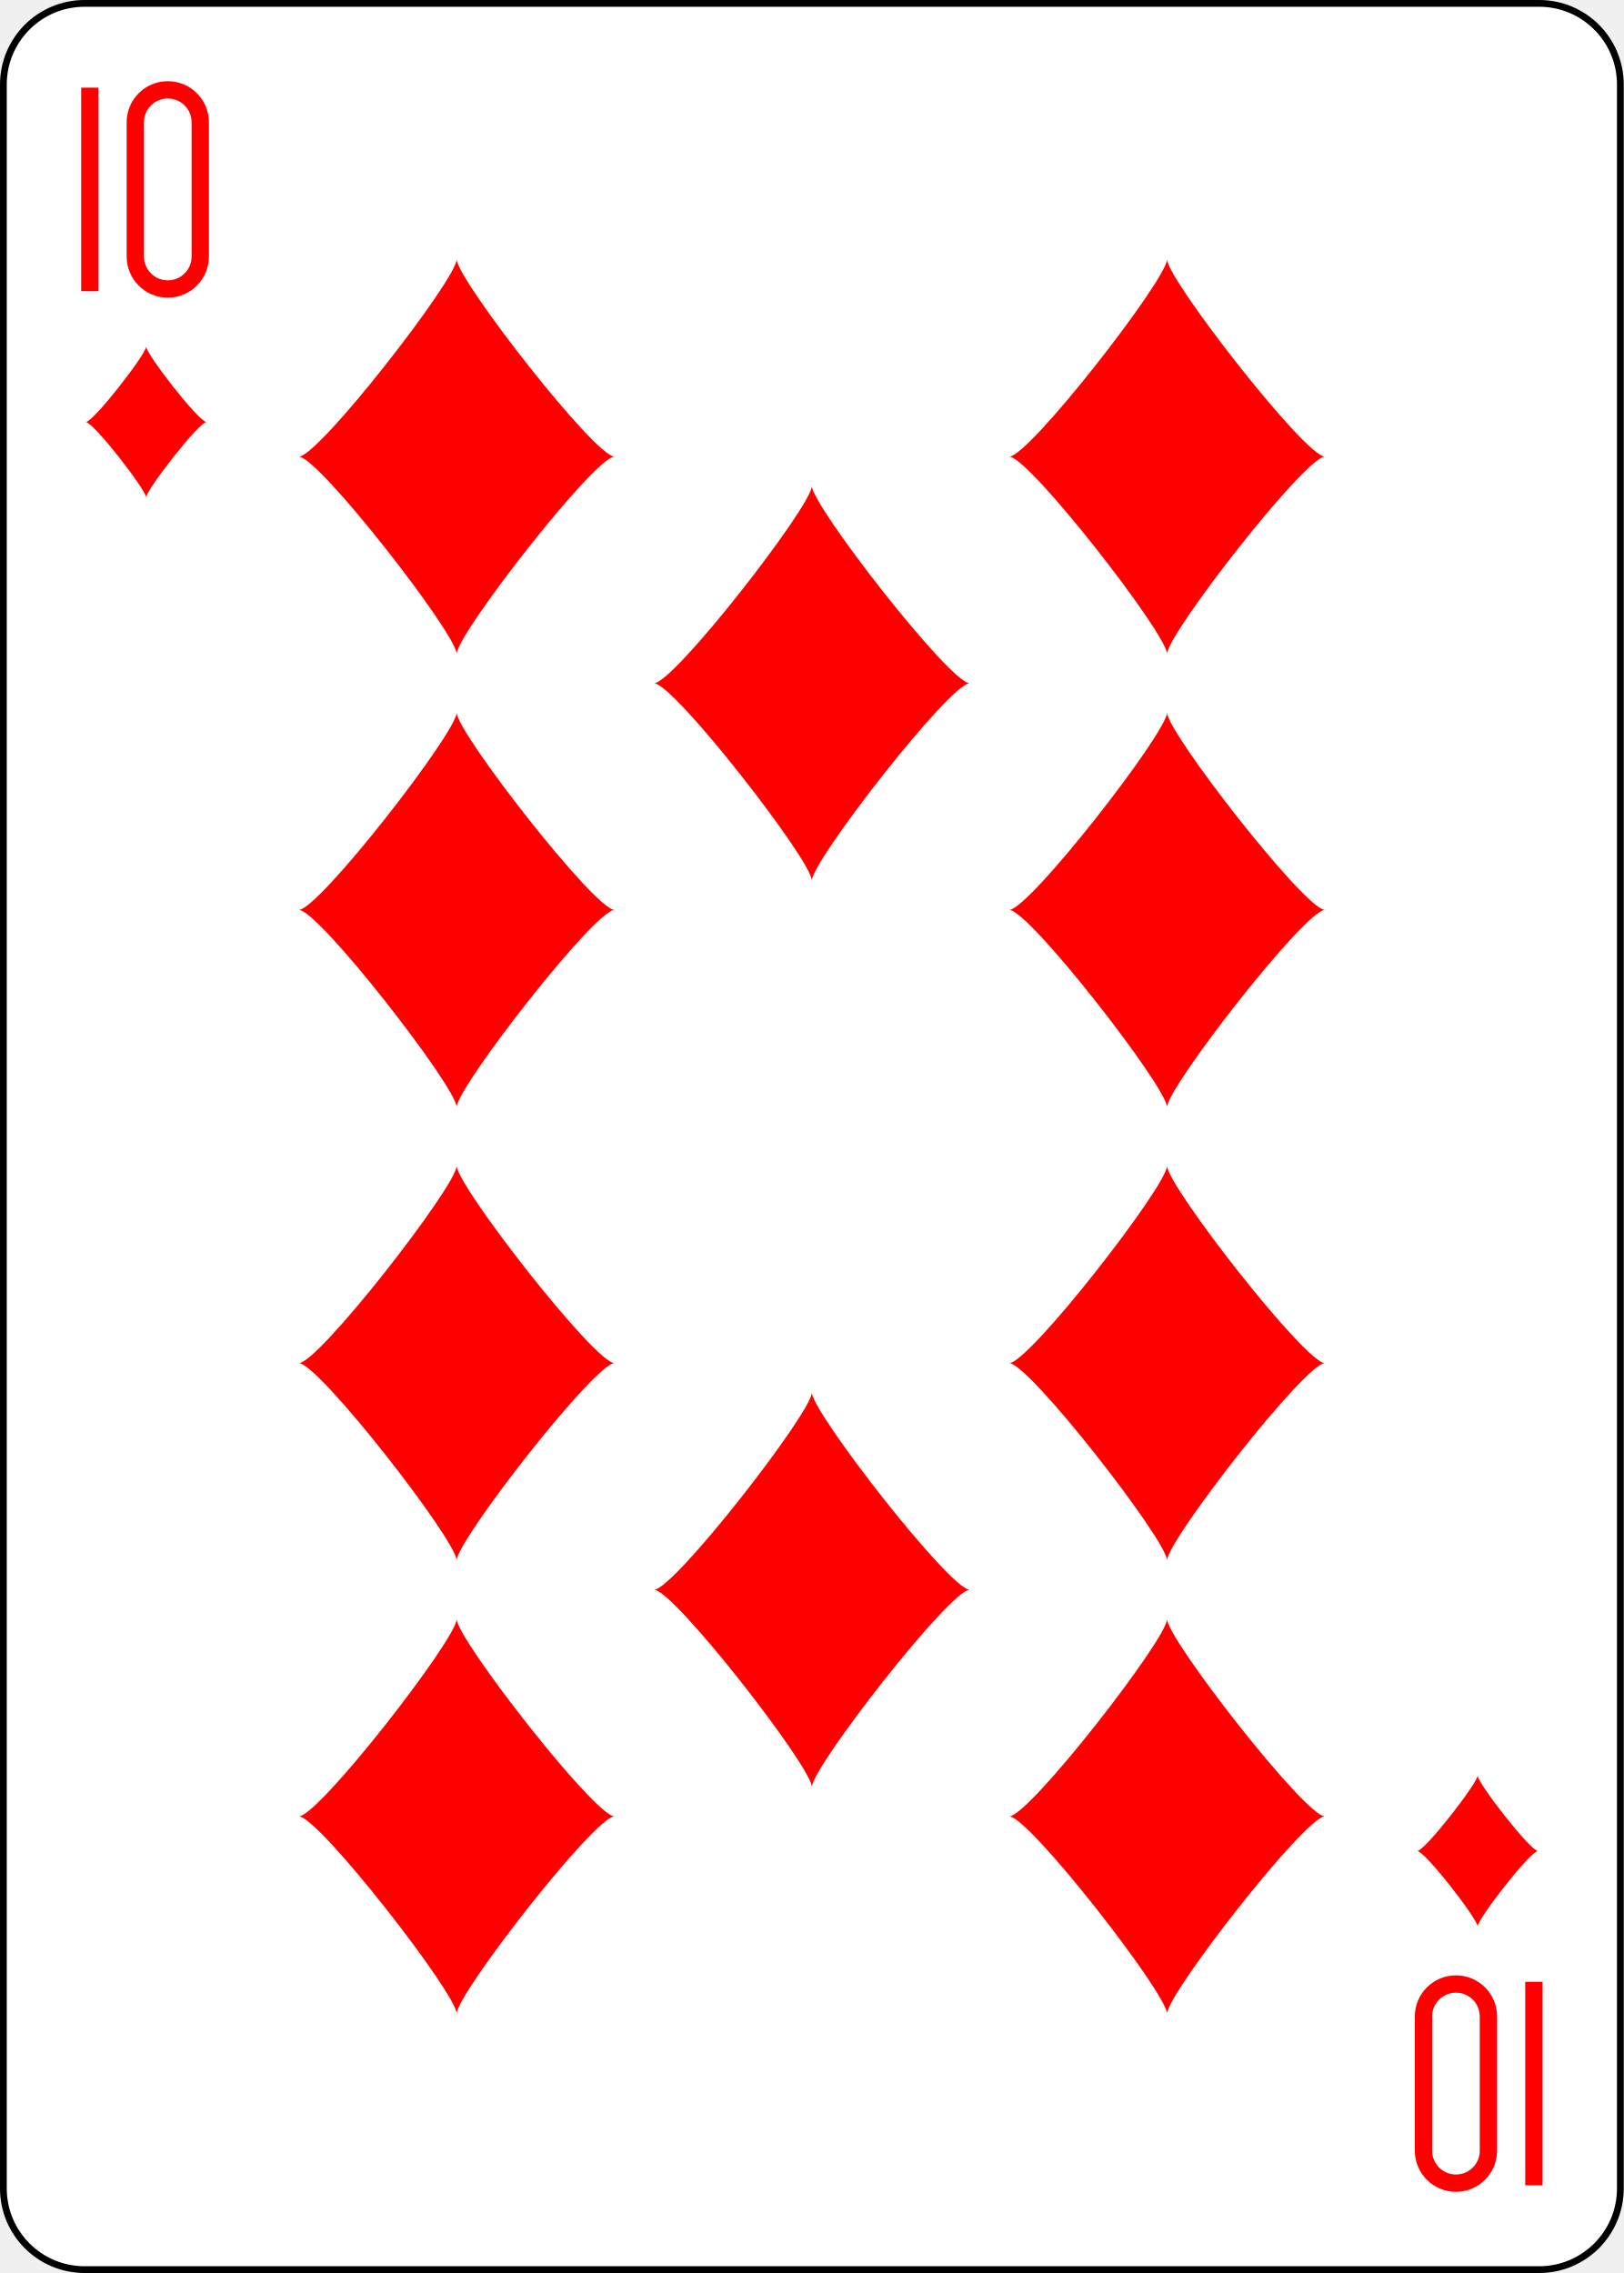
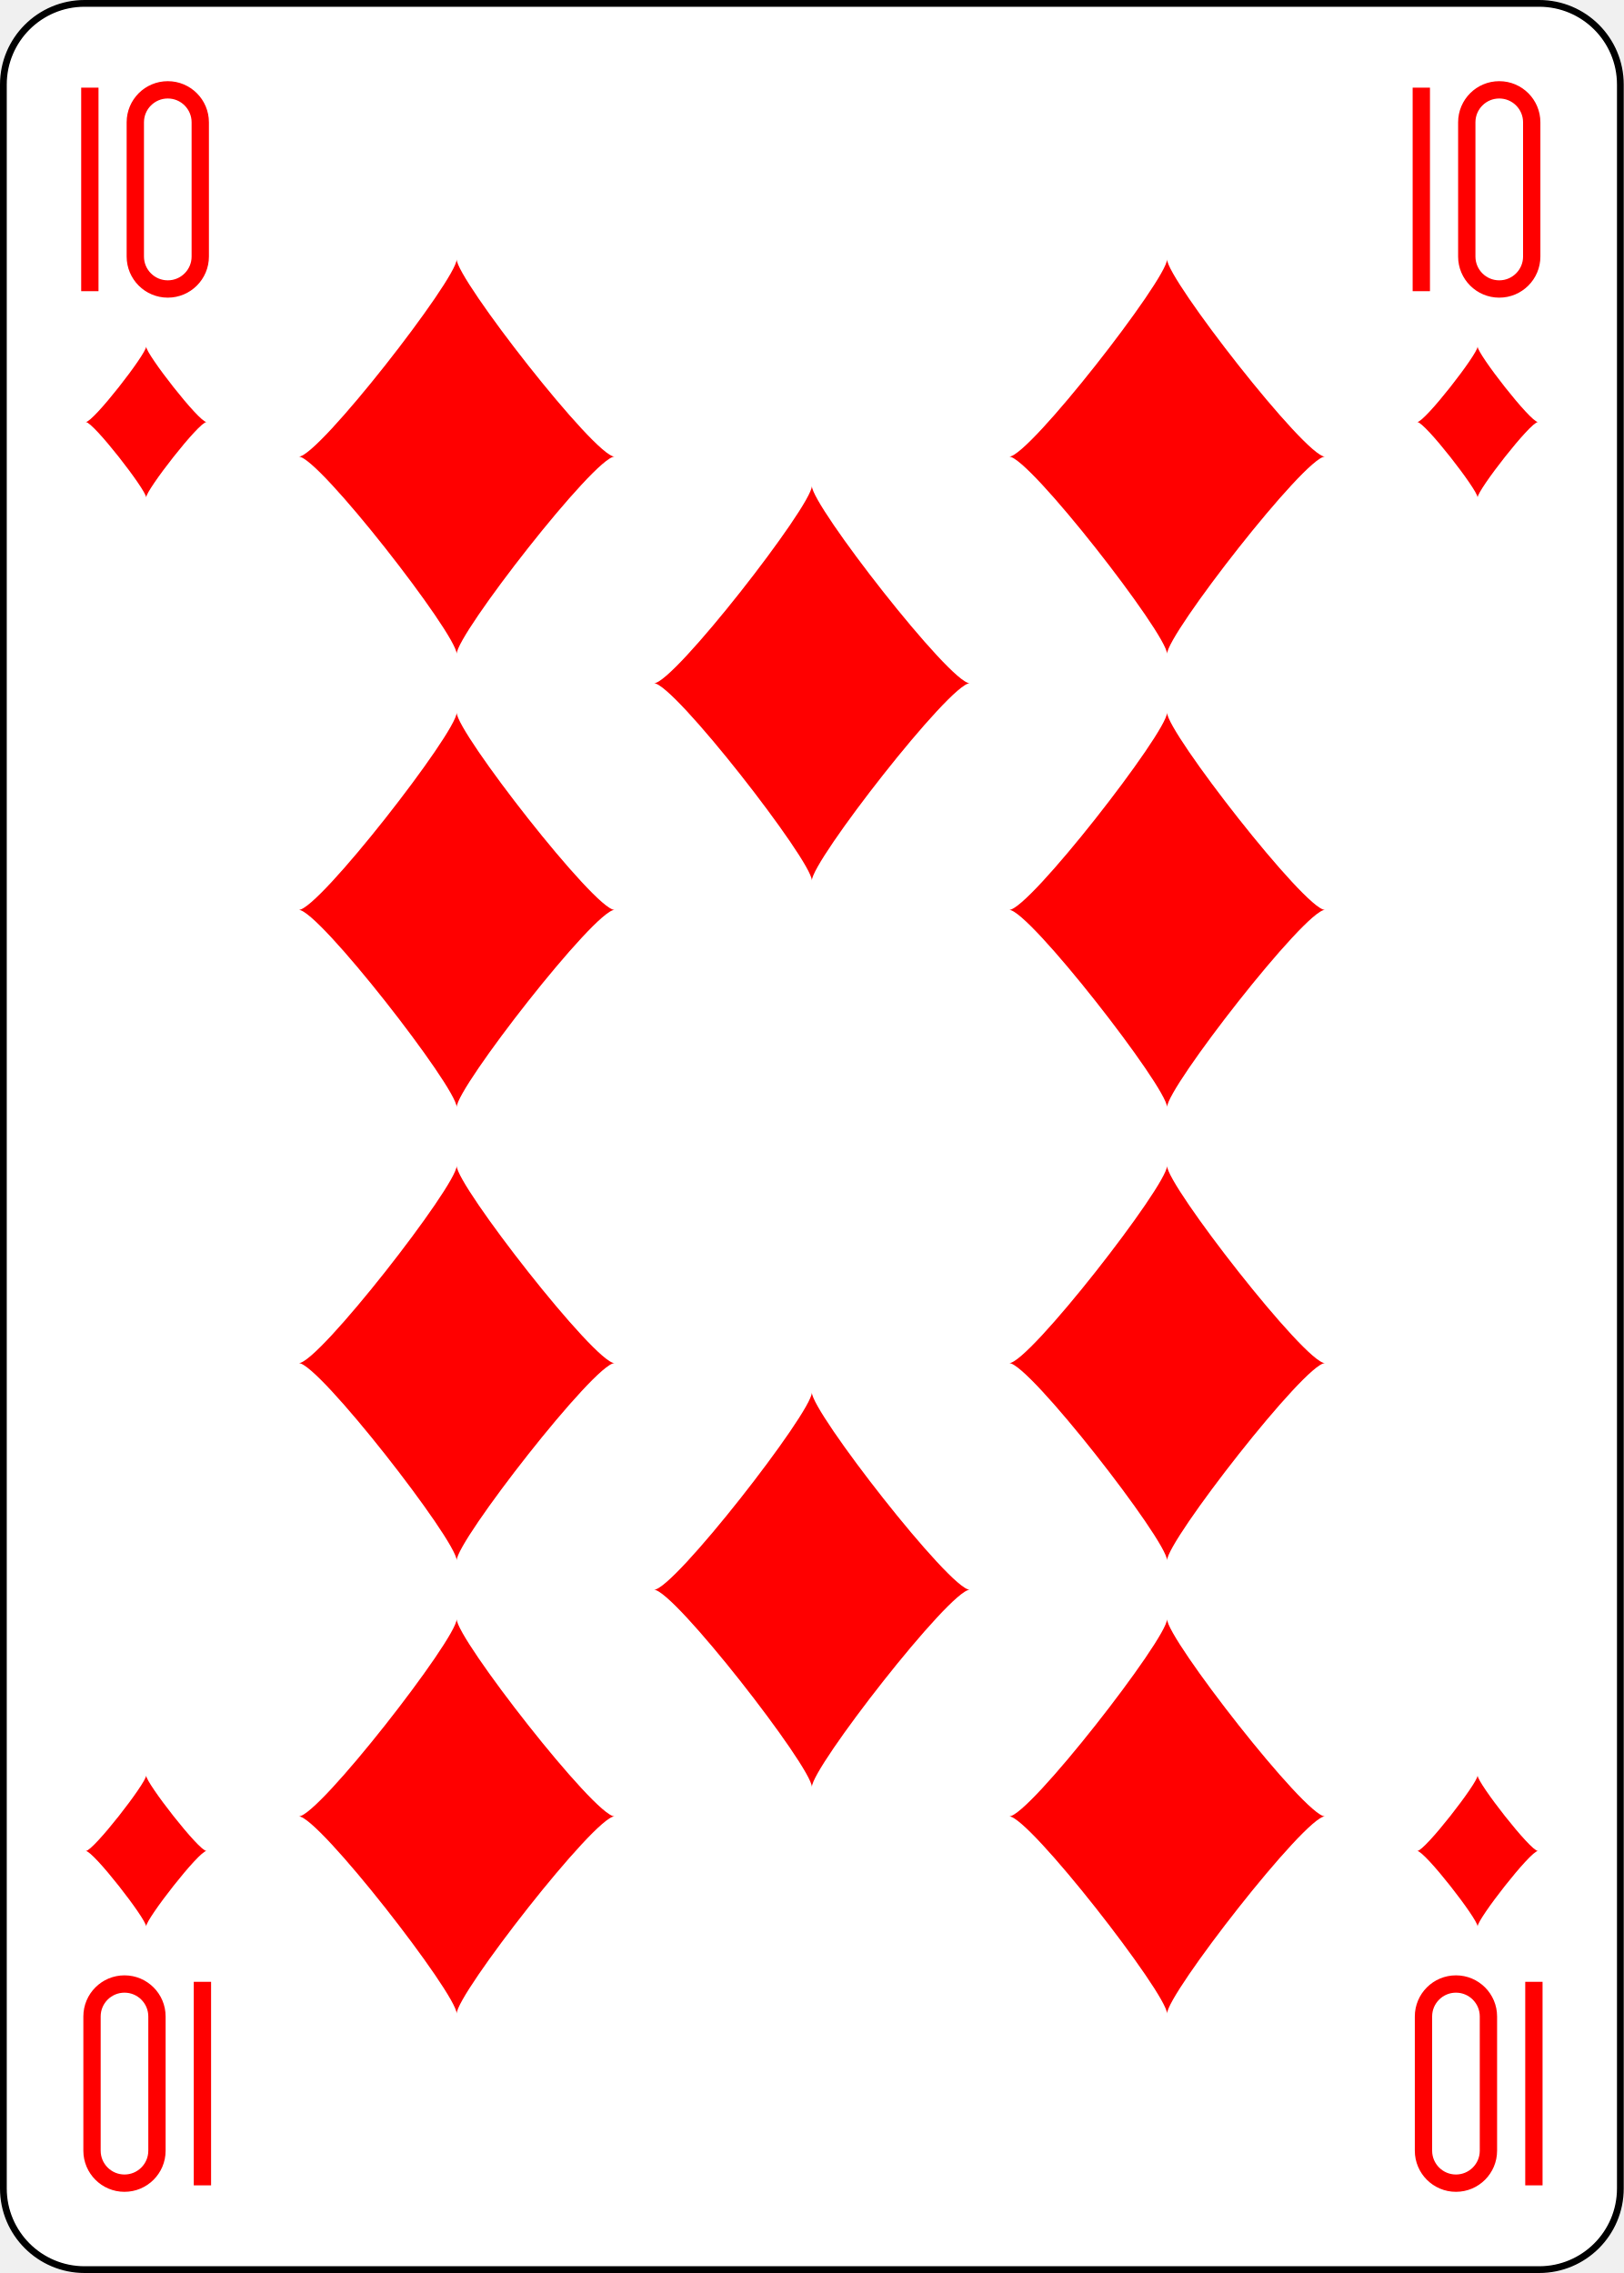
<svg xmlns="http://www.w3.org/2000/svg" xmlns:xlink="http://www.w3.org/1999/xlink" class="card" face="TD" height="3.5in" preserveAspectRatio="none" viewBox="-120 -168 240 336" width="2.5in">
  <defs>
    <symbol id="SDT" viewBox="-600 -600 1200 1200" preserveAspectRatio="xMinYMid">
      <path d="M-400 0C-350 0 0 -450 0 -500C0 -450 350 0 400 0C350 0 0 450 0 500C0 450 -350 0 -400 0Z" fill="red" />
    </symbol>
    <symbol id="VDT" viewBox="-500 -500 1000 1000" preserveAspectRatio="xMinYMid">
      <path d="M-260 430L-260 -430M-50 0L-50 -310A150 150 0 0 1 250 -310L250 310A150 150 0 0 1 -50 310Z" stroke="red" stroke-width="80" stroke-linecap="square" stroke-miterlimit="1.5" fill="none" />
    </symbol>
  </defs>
  <rect width="239" height="335" x="-119.5" y="-167.5" rx="12" ry="12" fill="white" stroke="black" />
  <use xlink:href="#VDT" height="32" width="32" x="-114.4" y="-156" />
+   <use xlink:href="#VDT" height="32" width="32" x="82.4" y="-156" />
  <use xlink:href="#SDT" height="26.769" width="26.769" x="-111.784" y="-119" />
+   <use xlink:href="#SDT" height="26.769" width="26.769" x="85.016" y="-119" />
  <use xlink:href="#SDT" height="70" width="70" x="-87.501" y="-135.501" />
  <use xlink:href="#SDT" height="70" width="70" x="17.501" y="-135.501" />
  <use xlink:href="#SDT" height="70" width="70" x="-87.501" y="-68.5" />
  <use xlink:href="#SDT" height="70" width="70" x="17.501" y="-68.5" />
  <use xlink:href="#SDT" height="70" width="70" x="-35" y="-102" />
  <g transform="rotate(180)">
    <use xlink:href="#VDT" height="32" width="32" x="-114.4" y="-156" />
+     <use xlink:href="#VDT" height="32" width="32" x="82.4" y="-156" />
    <use xlink:href="#SDT" height="26.769" width="26.769" x="-111.784" y="-119" />
+     <use xlink:href="#SDT" height="26.769" width="26.769" x="85.016" y="-119" />
    <use xlink:href="#SDT" height="70" width="70" x="-87.501" y="-135.501" />
    <use xlink:href="#SDT" height="70" width="70" x="17.501" y="-135.501" />
    <use xlink:href="#SDT" height="70" width="70" x="-87.501" y="-68.5" />
    <use xlink:href="#SDT" height="70" width="70" x="17.501" y="-68.5" />
    <use xlink:href="#SDT" height="70" width="70" x="-35" y="-102" />
  </g>
</svg>
